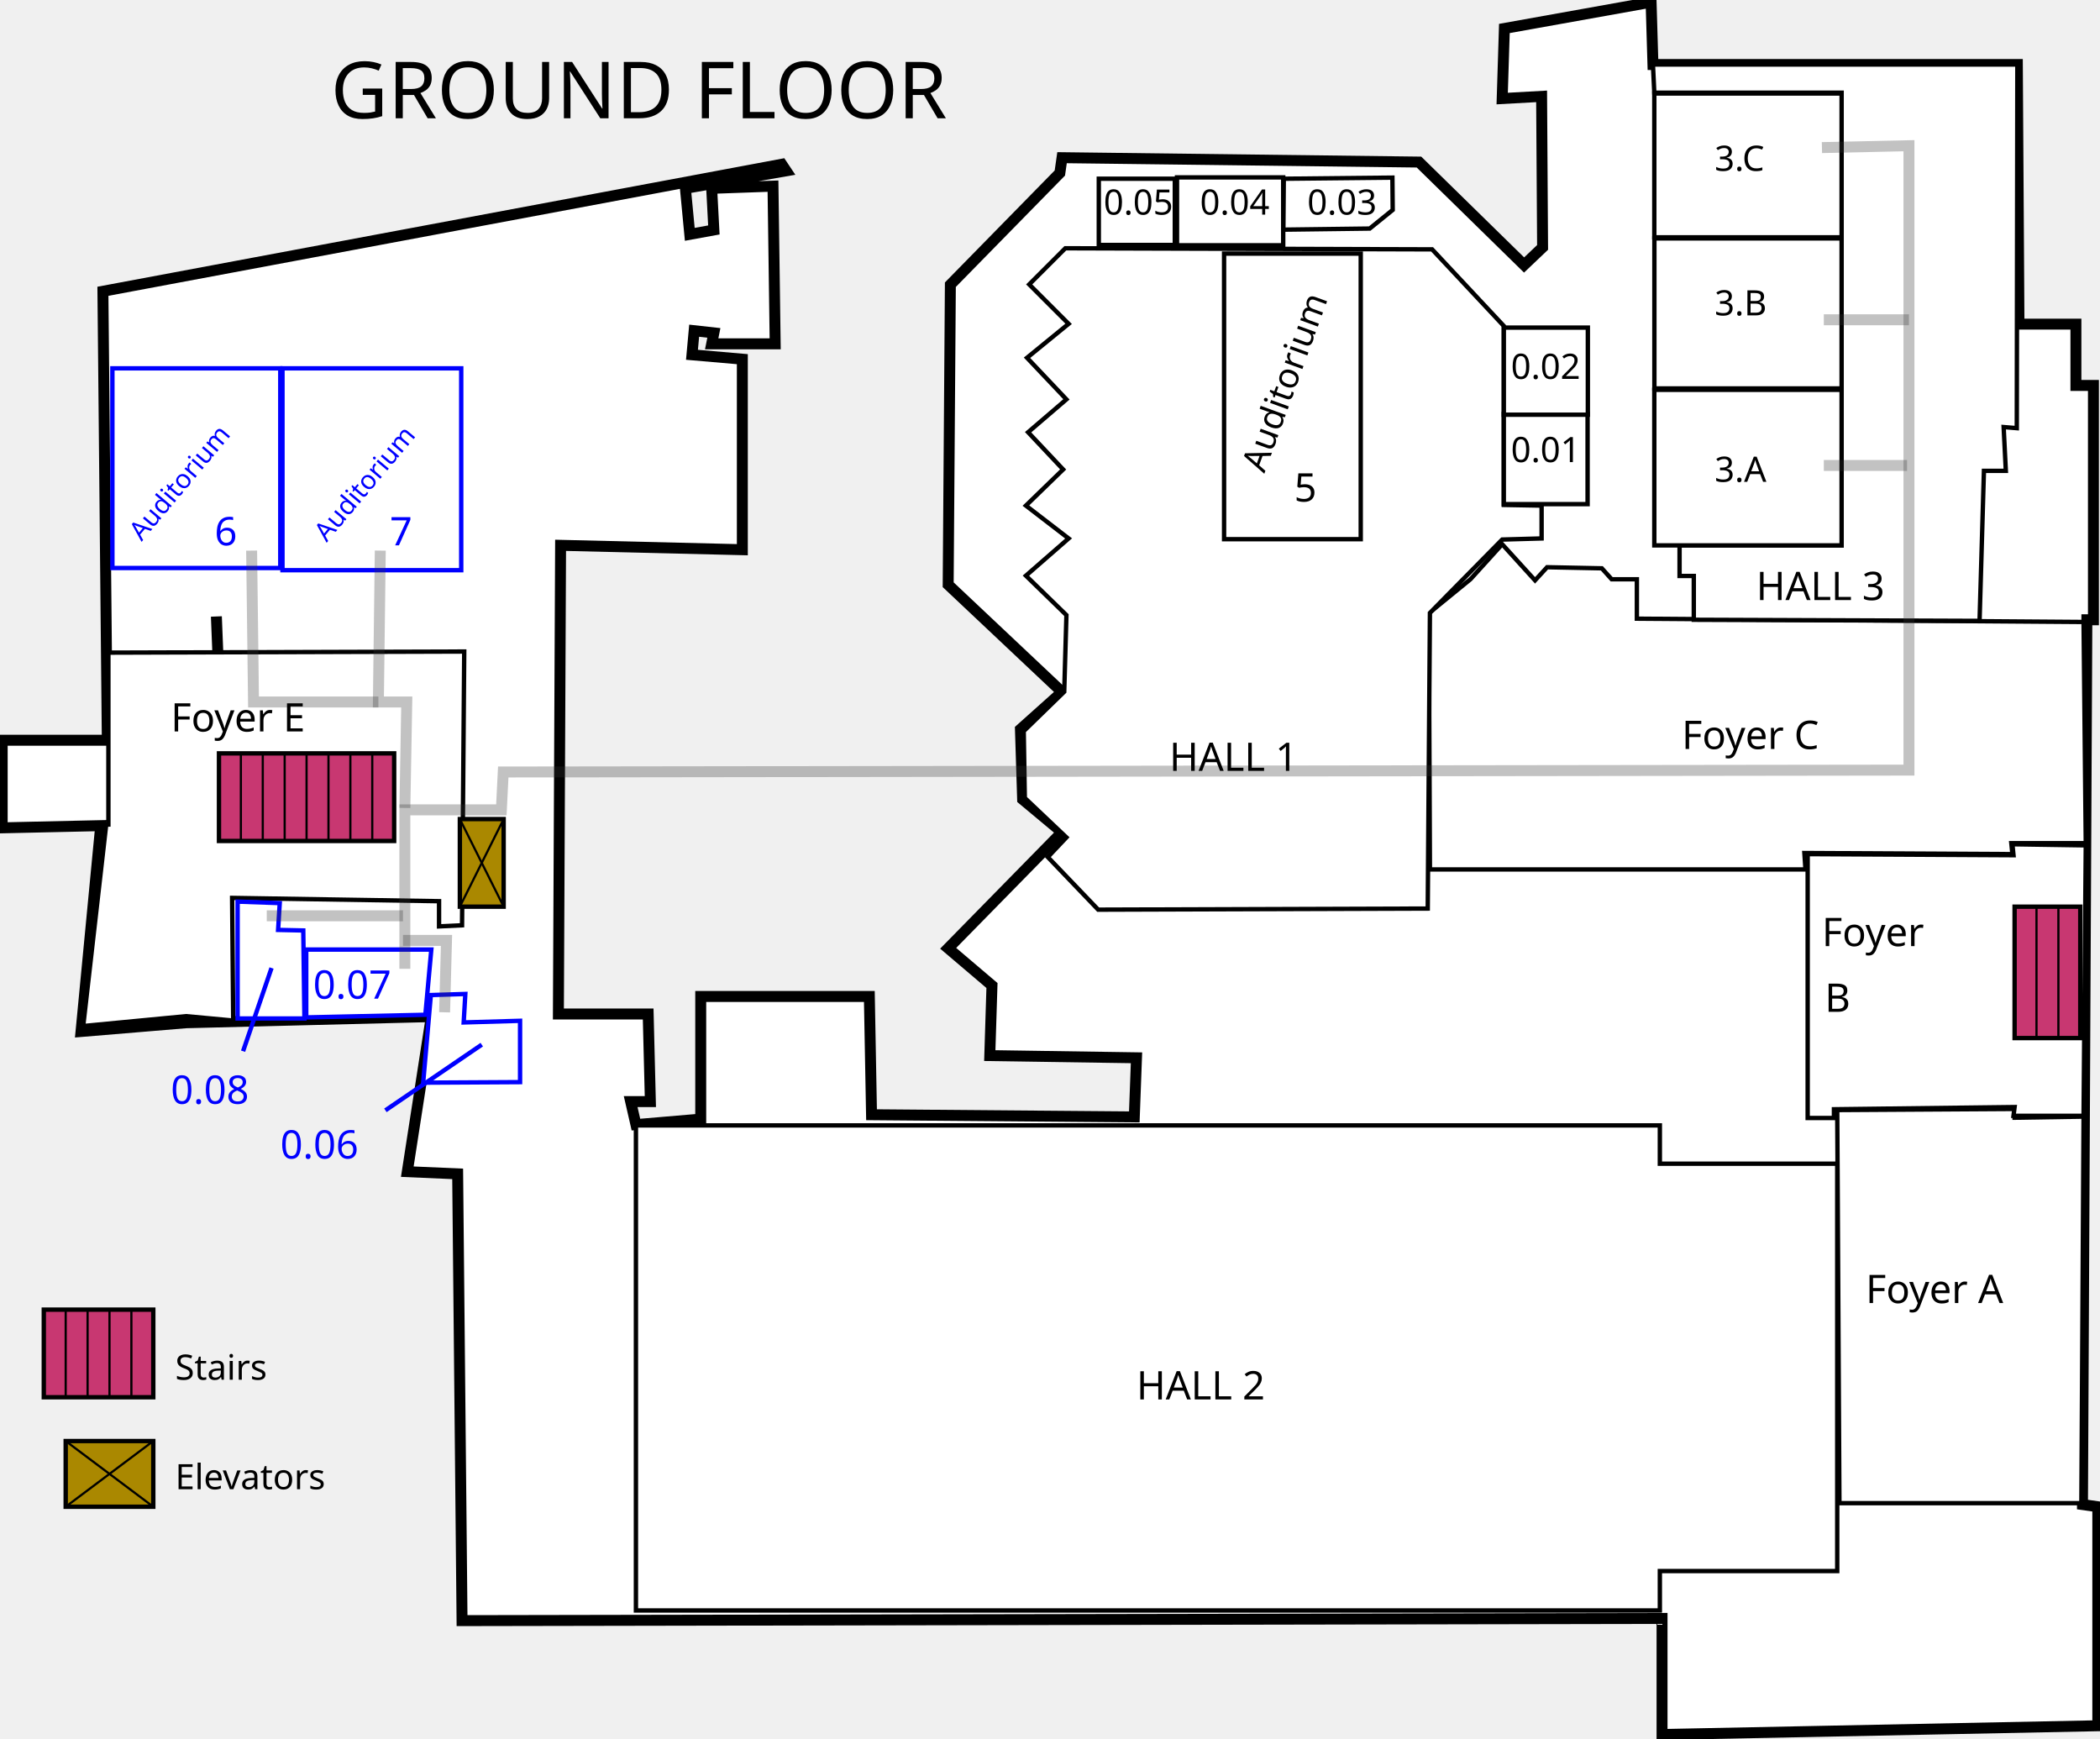
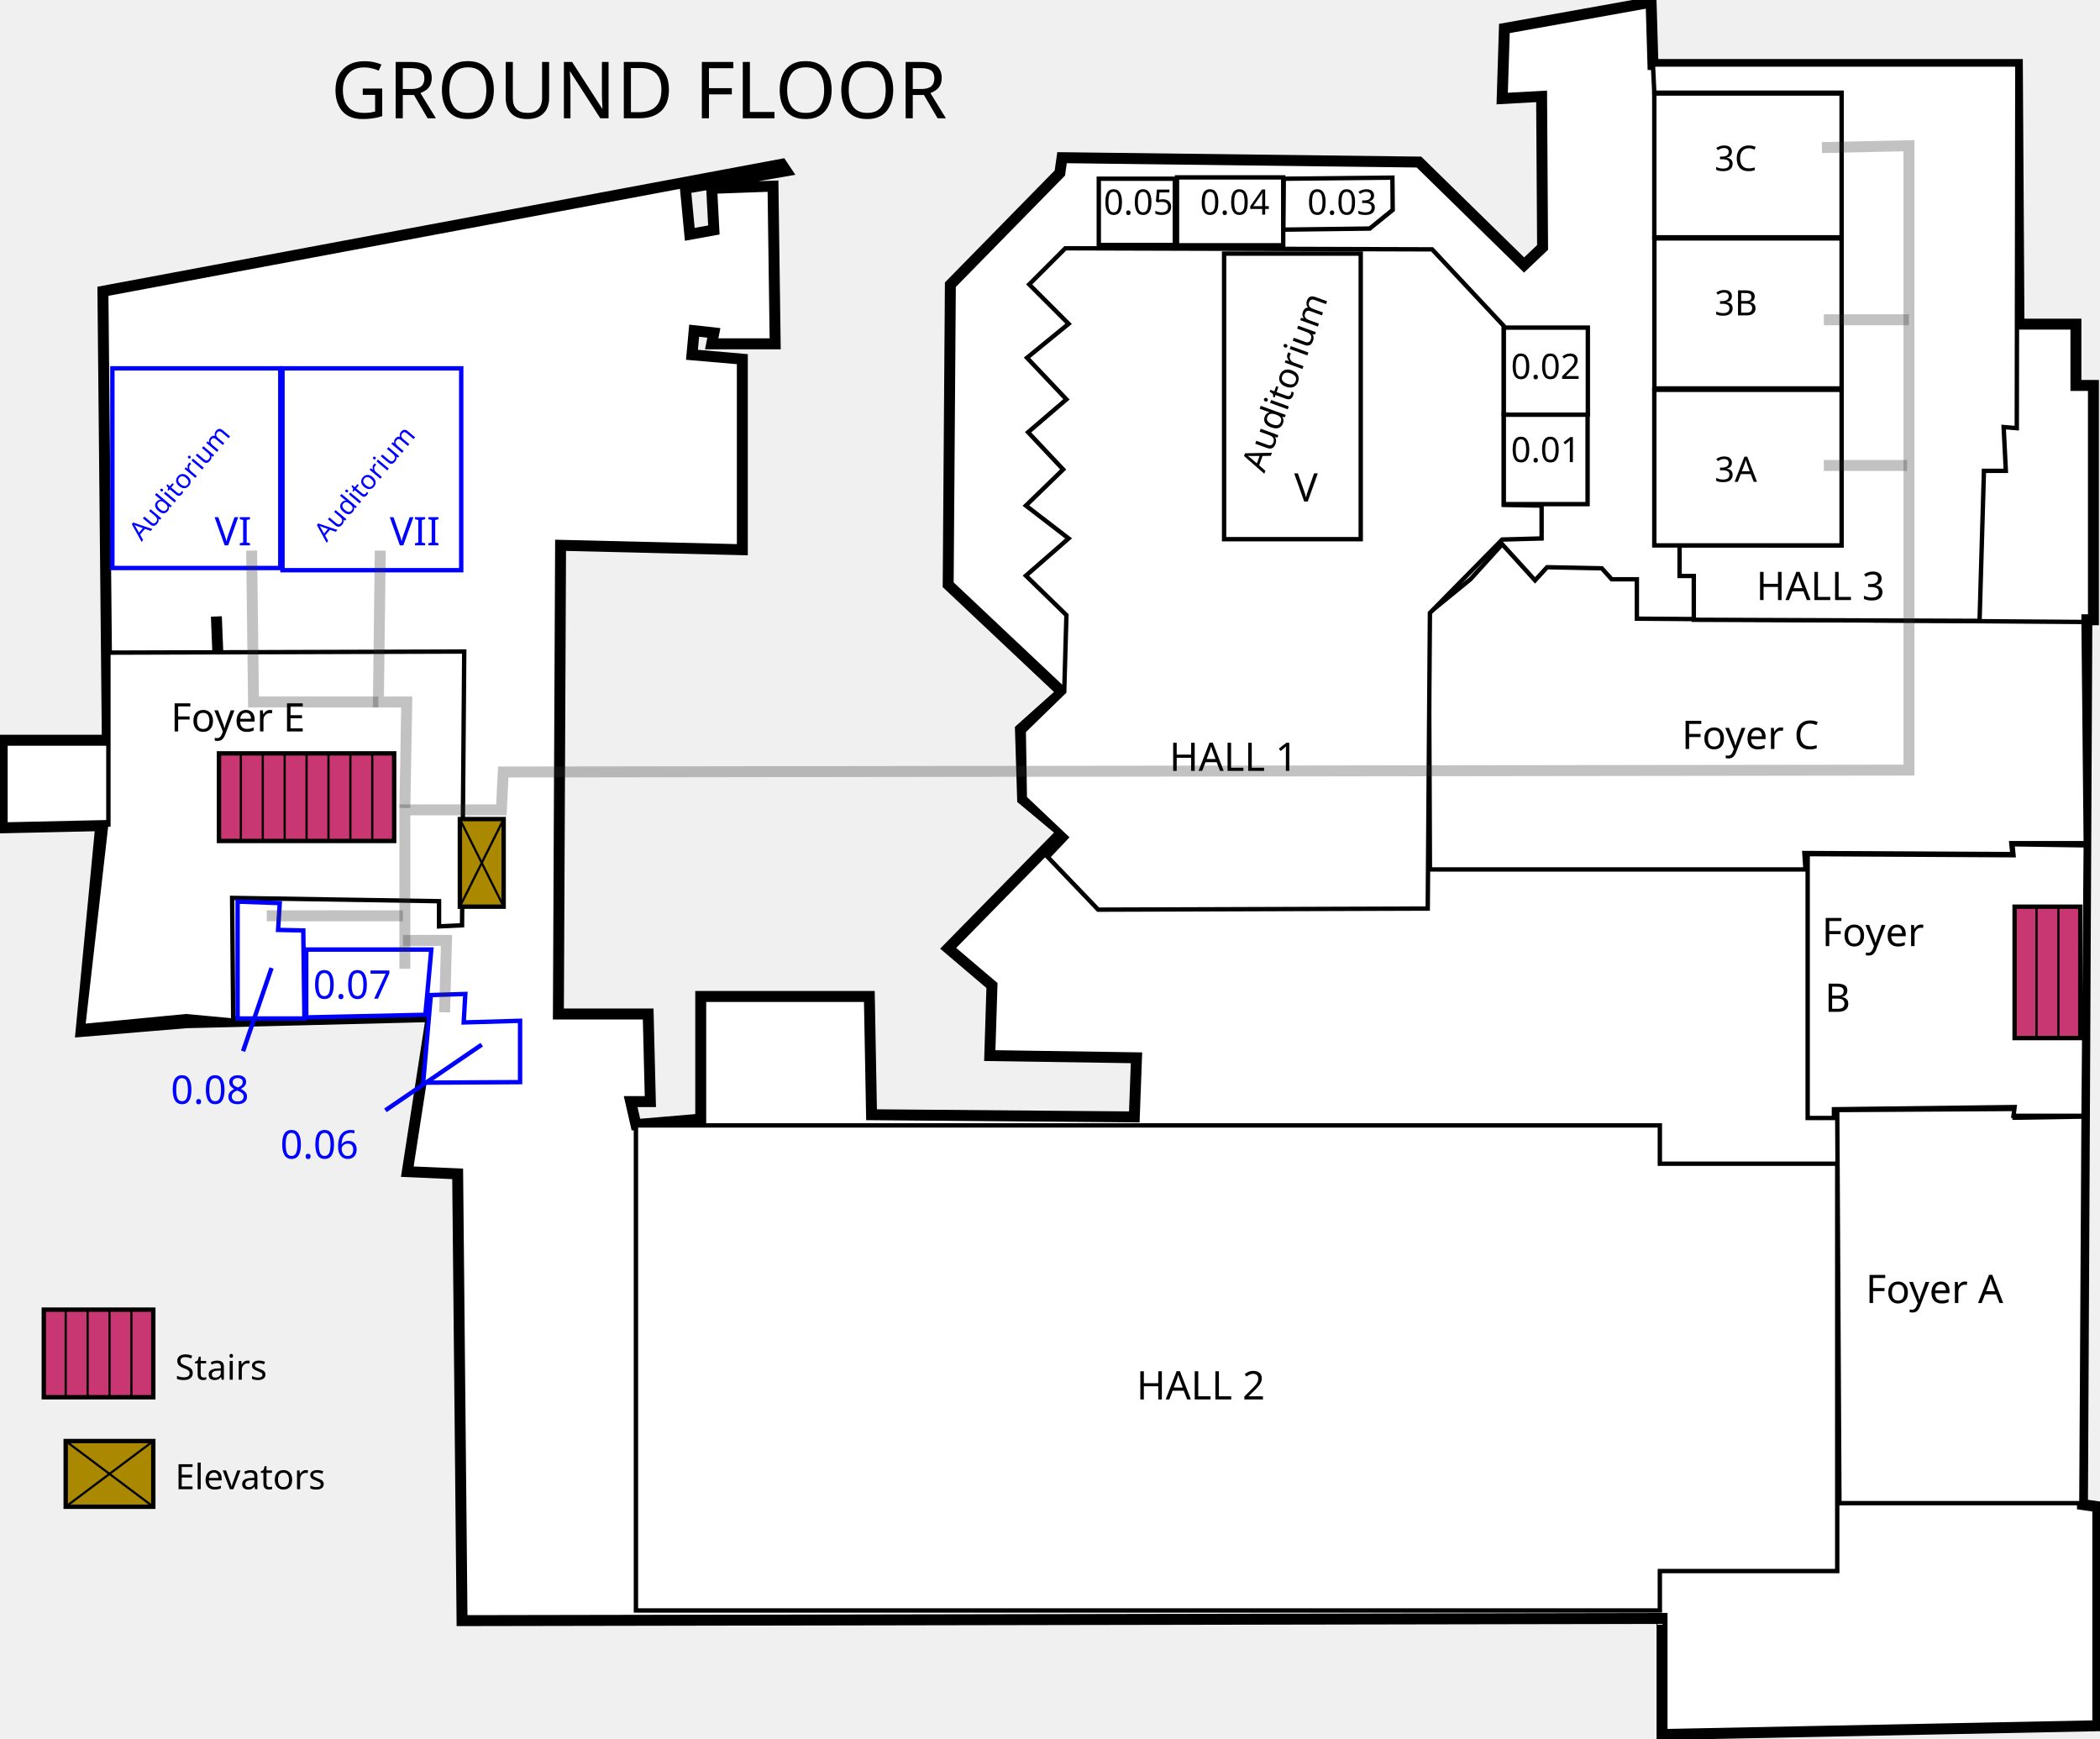
<svg xmlns="http://www.w3.org/2000/svg" viewBox="0 0 959 794" id="ground_floor">
  <style>
    rect, path { fill:white; stroke:#000000; stroke-width: 2px;}
    text { font-size: 16px; font-family: sans-serif;}
    text.w3c, text.bigger { font-size: 1.5em; }
    text.w3c { fill: blue; }
    line.w3c, rect.w3c, path.w3c { stroke:blue; stroke-width: 2px;}
    #walkpaths path { fill: none; stroke: rgba(50, 50, 50, 0.3); stroke-width: 5px }
    #building path { stroke-width: 5px; }
  </style>
  <g transform="translate(-112,-141)" id="building">
    <path d="m 159,274 2,205 -48,0 0,40 45,-1 -9,94 48,-4 111.965,-2.803 L 298,676 l 23,1 2,204 548,-1 0,53 199,-4 0,-100 -7,-1 2,-404 3,0 0,-107 -8,0 0,-28 -26,0 -0.742,-118.539 -166.415,0 L 866,142 l -67,12 -1,32 18,-1 0.447,68.968 -8.447,8.032 -48,-47 -163,-2 -1,7 -50,51 -1,137 52,49 -19,17 1,32 18,15 -52,53 20,17 -1,32 67,1 -1,27 -120,-1 -1,-54 -77,0 0,56 -29.591,2.516 0,0 0,0 L 400,644 l 9,0 -1,-40 -41,0 1,-214 83,2 0,-87 -23,-2 1,-11 9,1 -1,5 29,0 -1,-72 -28,1 1,19 -11,2 -2,-21 46,-8 -2,-3 z" id="ground_building" />
    <path id="building_part" d="m 210.812,422.487 1.728,43.199 42.335,0 0,-7.776" />
  </g>
  <g transform="translate(-112,-141)" id="foyers">
    <path d="m 951,647.862 1,179.5 110.5,0 1,-176.5 -31.5,0.5 0,-4 z" id="foyera" />
    <path d="m 937.5,531 94,0.5 -0.5,-5 33.5,0.5 -1,123.5 -32,0 0.5,-4 -82.5,1 0,4 -12,0 z" id="foyerb" />
    <path d="m 765,538 171.5,0 -0.5,-7.5 95,0.5 -0.5,-5 34,0 -1,-101 -204,-1.5 0,-18 -11.5,0 -4.5,-5 -25,-0.5 -5.5,6 -15,-16.5 -14.5,16 -19,15.5 z" id="foyerc" />
    <path d="m 161.5,439 162.5,-0.5 -1,125 -10.5,0.5 0,-11.5 -94.5,-1.5 0.5,56 -21.5,-2 -47,4.5 10.5,-92 1,0 z" id="foyere" />
  </g>
  <g transform="translate(-112,-141)" id="halls">
    <path d="m 766,254.862 -167.5,-0.5 -16.5,16.5 18,18 -19,15.5 18,19 -17.5,15 16,17 -17,16.5 19.5,15 -19.5,17 18.5,18 -1,35 -18.5,18 0.5,30.5 19,18 -8.5,9 23,24 150.5,-0.5 1,-135 33,-33.5 18,-0.5 0,-15 -17.259,-0.306 0,-81.715 z" id="hall1" />
    <path d="m 402.408,654.879 0,221.484 467.592,0 0,-18 81,0 0,-0.002 0,-185.998 -81,0 0,-17.484 -467.592,0 z" id="hall2" />
    <path d="m 879,404 6.5,0 0,20 130.5,0.5 2,-68.5 10,0 -1,-20 6,0.5 0.259,-166.039 -166.415,0 0.622,12.871 85.543,0 0,206.702 L 879,390 Z" id="hall3" />
  </g>
  <g transform="translate(-112,-141)" id="auditorium">
    <rect id="auditorium5" width="62.4" height="130.4" x="671" y="256.8" />
    <rect id="auditorium6" class="w3c" width="76.677" height="91.178" x="163.323" y="309.184" />
    <rect id="auditorium7" class="w3c" width="81.628" height="92.178" x="241" y="309.184" />
  </g>
  <g transform="translate(-112,-141)" id="rooms">
    <rect id="room3a" width="85.534" height="71.034" x="867.466" y="319" />
    <rect id="room3b" width="85.5" height="68.5" x="867.5" y="249.862" />
    <rect id="room3c" width="85.534" height="65.668" x="867.466" y="183.694" />
    <rect id="room001" width="38.259" height="41.194" x="798.741" y="330" />
    <rect id="room002" width="38.368" height="39.771" x="798.75" y="290.591" />
    <path id="room003" d="m 747.867,222.108 -49.617,0.504 -0.25,23.25 39.5,-0.5 10.5,-8.5 z" />
    <rect id="room004" width="48.5" height="31" x="649.5" y="222" />
    <rect id="room005" width="34.715" height="30.254" x="613.785" y="222.608" />
    <path id="room006" class="w3c" d="m 349.5,635.112 0,-28 -25.75,0.75 0.75,-13 -15.75,0.5 -3.5,40 z" />
    <path id="room007" class="w3c" d="m 308.965,574.582 -57.114,0 0,30.977 54.4,-1.198 z" />
    <path id="room008" class="w3c" d="m 220.508,552.692 0,53.352 30.511,0 -0.52,-40.181 -11.5,-0.25 0.75,-12.25 z" />
  </g>
  <g id="walkpaths">
    <path d="m 832.015,67.391 39.743,-0.864 0,285.114 -641.939,0.864 -0.864,17.28 -44.063,0 0,72.575" />
    <path d="m 121.822,418.168 62.207,0" />
    <path d="m 184.028,429.399 19.872,0 -0.864,32.831" />
    <path d="m 184.892,368.921 0.864,-48.383 -12.96,0 0.864,-69.119" />
    <path d="m 114.91,251.419 0.864,69.119 57.023,0" />
    <path d="m 832.879,146.013 38.879,0" />
    <path d="m 832.879,212.54 38.015,0" />
  </g>
  <g transform="translate(-112,-141)" id="labels">
    <text style="font-size:3em;" x="263" y="195">GROUND FLOOR</text>
    <text class="bigger" x="964" y="736">Foyer A</text>
    <text class="bigger" x="944" y="573">
      <tspan>Foyer</tspan>
      <tspan dx="-50" dy="30">B</tspan>
    </text>
    <text class="bigger" x="880" y="483">Foyer C</text>
    <text class="bigger" x="190" y="475">Foyer E</text>
    <text class="bigger" x="646" y="493">HALL 1</text>
    <text class="bigger" x="631" y="780">HALL 2</text>
    <text class="bigger" x="914" y="415">HALL 3</text>
    <g>
      <text transform="rotate(-70)" x="-100" y="770">Auditorium</text>
-       <text class="bigger" x="703" y="370">5</text>
+       <text class="bigger" x="703" y="370">V</text>
    </g>
    <g>
      <text class="w3c" style="font-size: 1em;" transform="rotate(-50)" x="-184" y="385">Auditorium</text>
-       <text class="w3c" x="210" y="390">6</text>
+       <text class="w3c" x="210" y="390">VI</text>
    </g>
    <g>
      <text class="w3c" style="font-size: 1em;" transform="rotate(-50)" x="-130" y="450">Auditorium</text>
-       <text class="w3c" x="290" y="390">7</text>
+       <text class="w3c" x="290" y="390">VII</text>
    </g>
-     <text x="895" y="361">3.A</text>
-     <text x="895" y="285">3.B</text>
-     <text x="895" y="219">3.C</text>
+     <text x="895" y="361">3A</text>
+     <text x="895" y="285">3B</text>
+     <text x="895" y="219">3C</text>
    <text x="802" y="352">0.01</text>
    <text x="802" y="314">0.02</text>
    <text x="709" y="239">0.03</text>
    <text x="660" y="239">0.04</text>
    <text x="616" y="239">0.05</text>
    <text class="w3c" x="240" y="670">0.06</text>
    <line class="w3c" x1="332" y1="618" x2="288" y2="648" />
    <text class="w3c" x="255" y="597">0.07</text>
    <text class="w3c" x="190" y="645">0.08</text>
    <line x1="236" y1="583" x2="223" y2="621" class="w3c" />
  </g>
  <g id="extras2">
    <path d="m 210,374 20,0 l 0,40 l -20,0 l 0,-40 z" style="fill:#aa8800;" />
    <path d="m 210,374 20,40" style="fill:none;stroke:#000000;stroke-width:1px;" />
    <path d="m 230,374 -20,40" style="fill:none;stroke:#000000;stroke-width:1px;" />
    <path d="m 100,344 80,0 l 0,40 l -80,0 l 0,-40 z" style="fill:#c83771;" />
    <path d="m 110,344 0,40" style="fill:none;stroke-width:1px;" />
    <path d="m 120,344 0,40" style="fill:none;stroke-width:1px;" />
    <path d="m 130,344 0,40" style="fill:none;stroke-width:1px;" />
    <path d="m 140,344 0,40" style="fill:none;stroke-width:1px;" />
    <path d="m 150,344 0,40" style="fill:none;stroke-width:1px;" />
    <path d="m 160,344 0,40" style="fill:none;stroke-width:1px;" />
    <path d="m 170,344 0,40" style="fill:none;stroke-width:1px;" />
    <path d="m 920,414 30,0 l 0,60 l -30,0 l 0,-60 z" style="fill:#c83771;" />
    <path d="m 930,414 0,60" style="fill:none;stroke-width:1px;" />
    <path d="m 940,414 0,60" style="fill:none;stroke-width:1px;" />
    <path d="m 20,598 50,0 l 0,40 l -50,0 l 0,-40 z" style="fill:#c83771;" />
    <path d="m 30,598 0,40" style="fill:none;stroke-width:1px;" />
    <path d="m 40,598 0,40" style="fill:none;stroke-width:1px;" />
    <path d="m 50,598 0,40" style="fill:none;stroke-width:1px;" />
    <path d="m 60,598 0,40" style="fill:none;stroke-width:1px;" />
    <text y="630" x="80">Stairs</text>
    <path d="m 30,658 40,0 l 0,30 l -40,0 l 0,-30 z" style="fill:#aa8800;" />
    <path d="m 30,658 40,30" style="fill:none;stroke-width:1px;" />
    <path d="M 70,658 30,688" style="fill:none;stroke-width:1px;" />
    <text y="680" x="80">Elevators</text>
  </g>
</svg>
